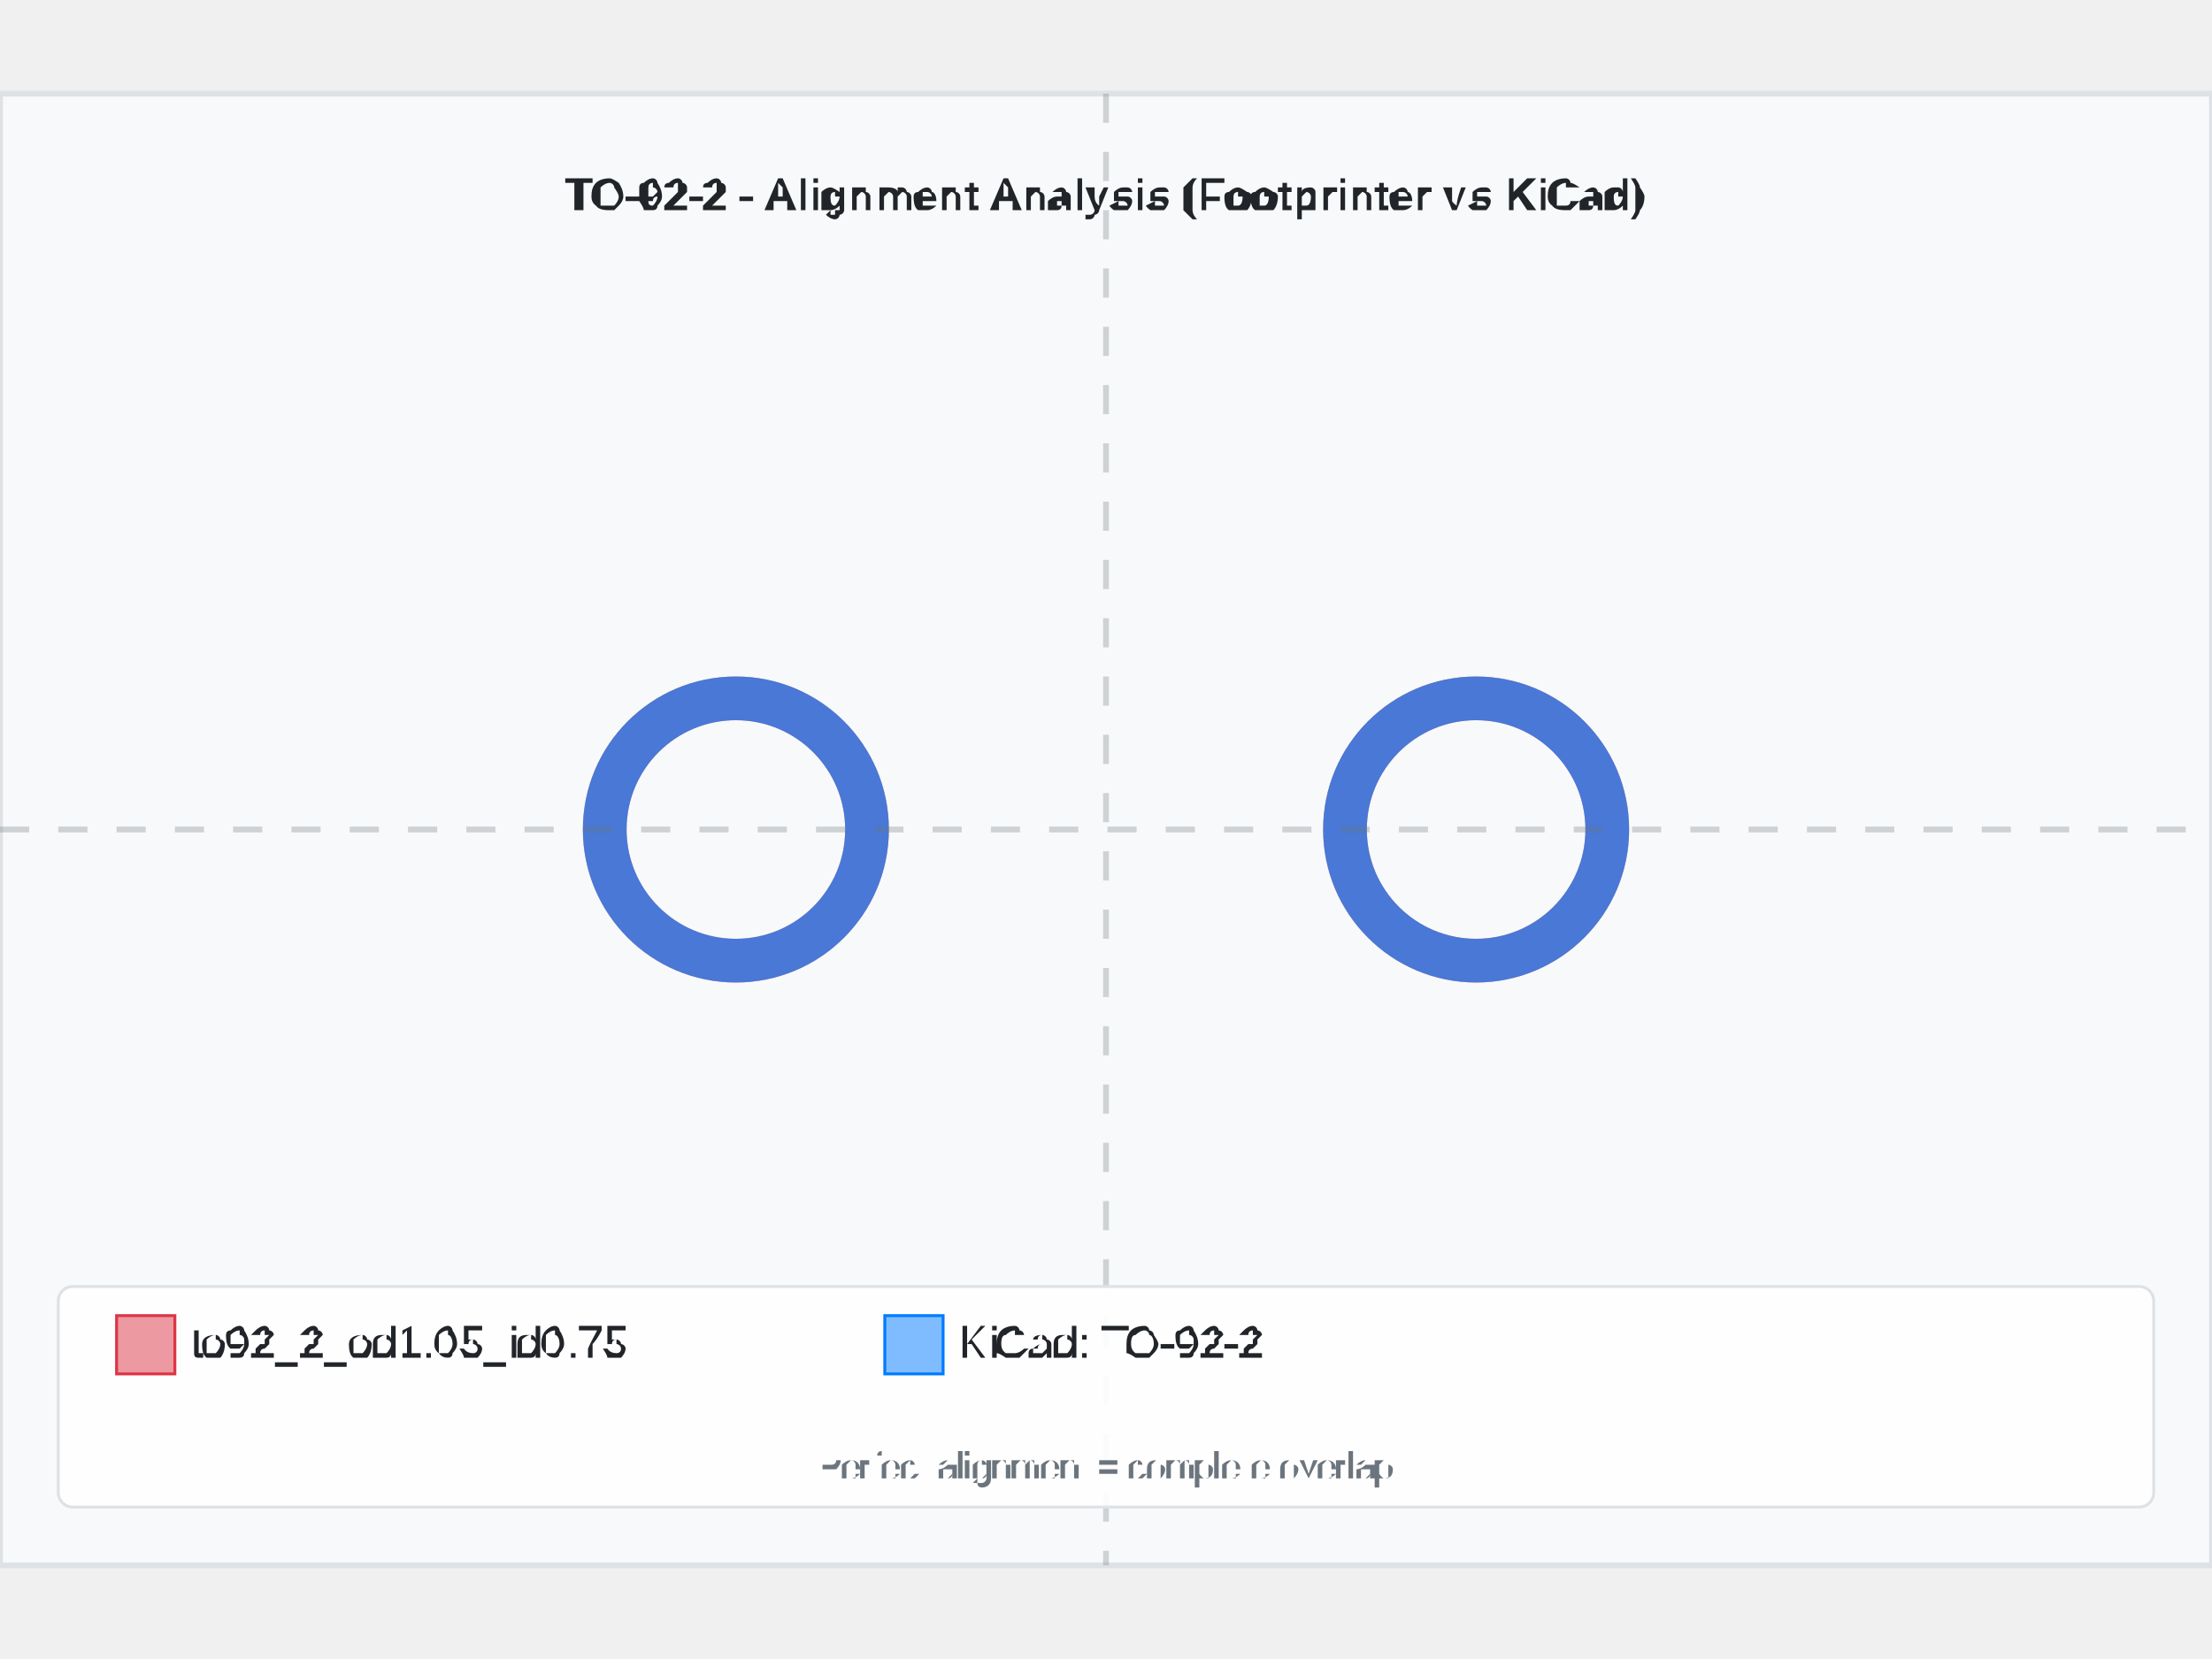
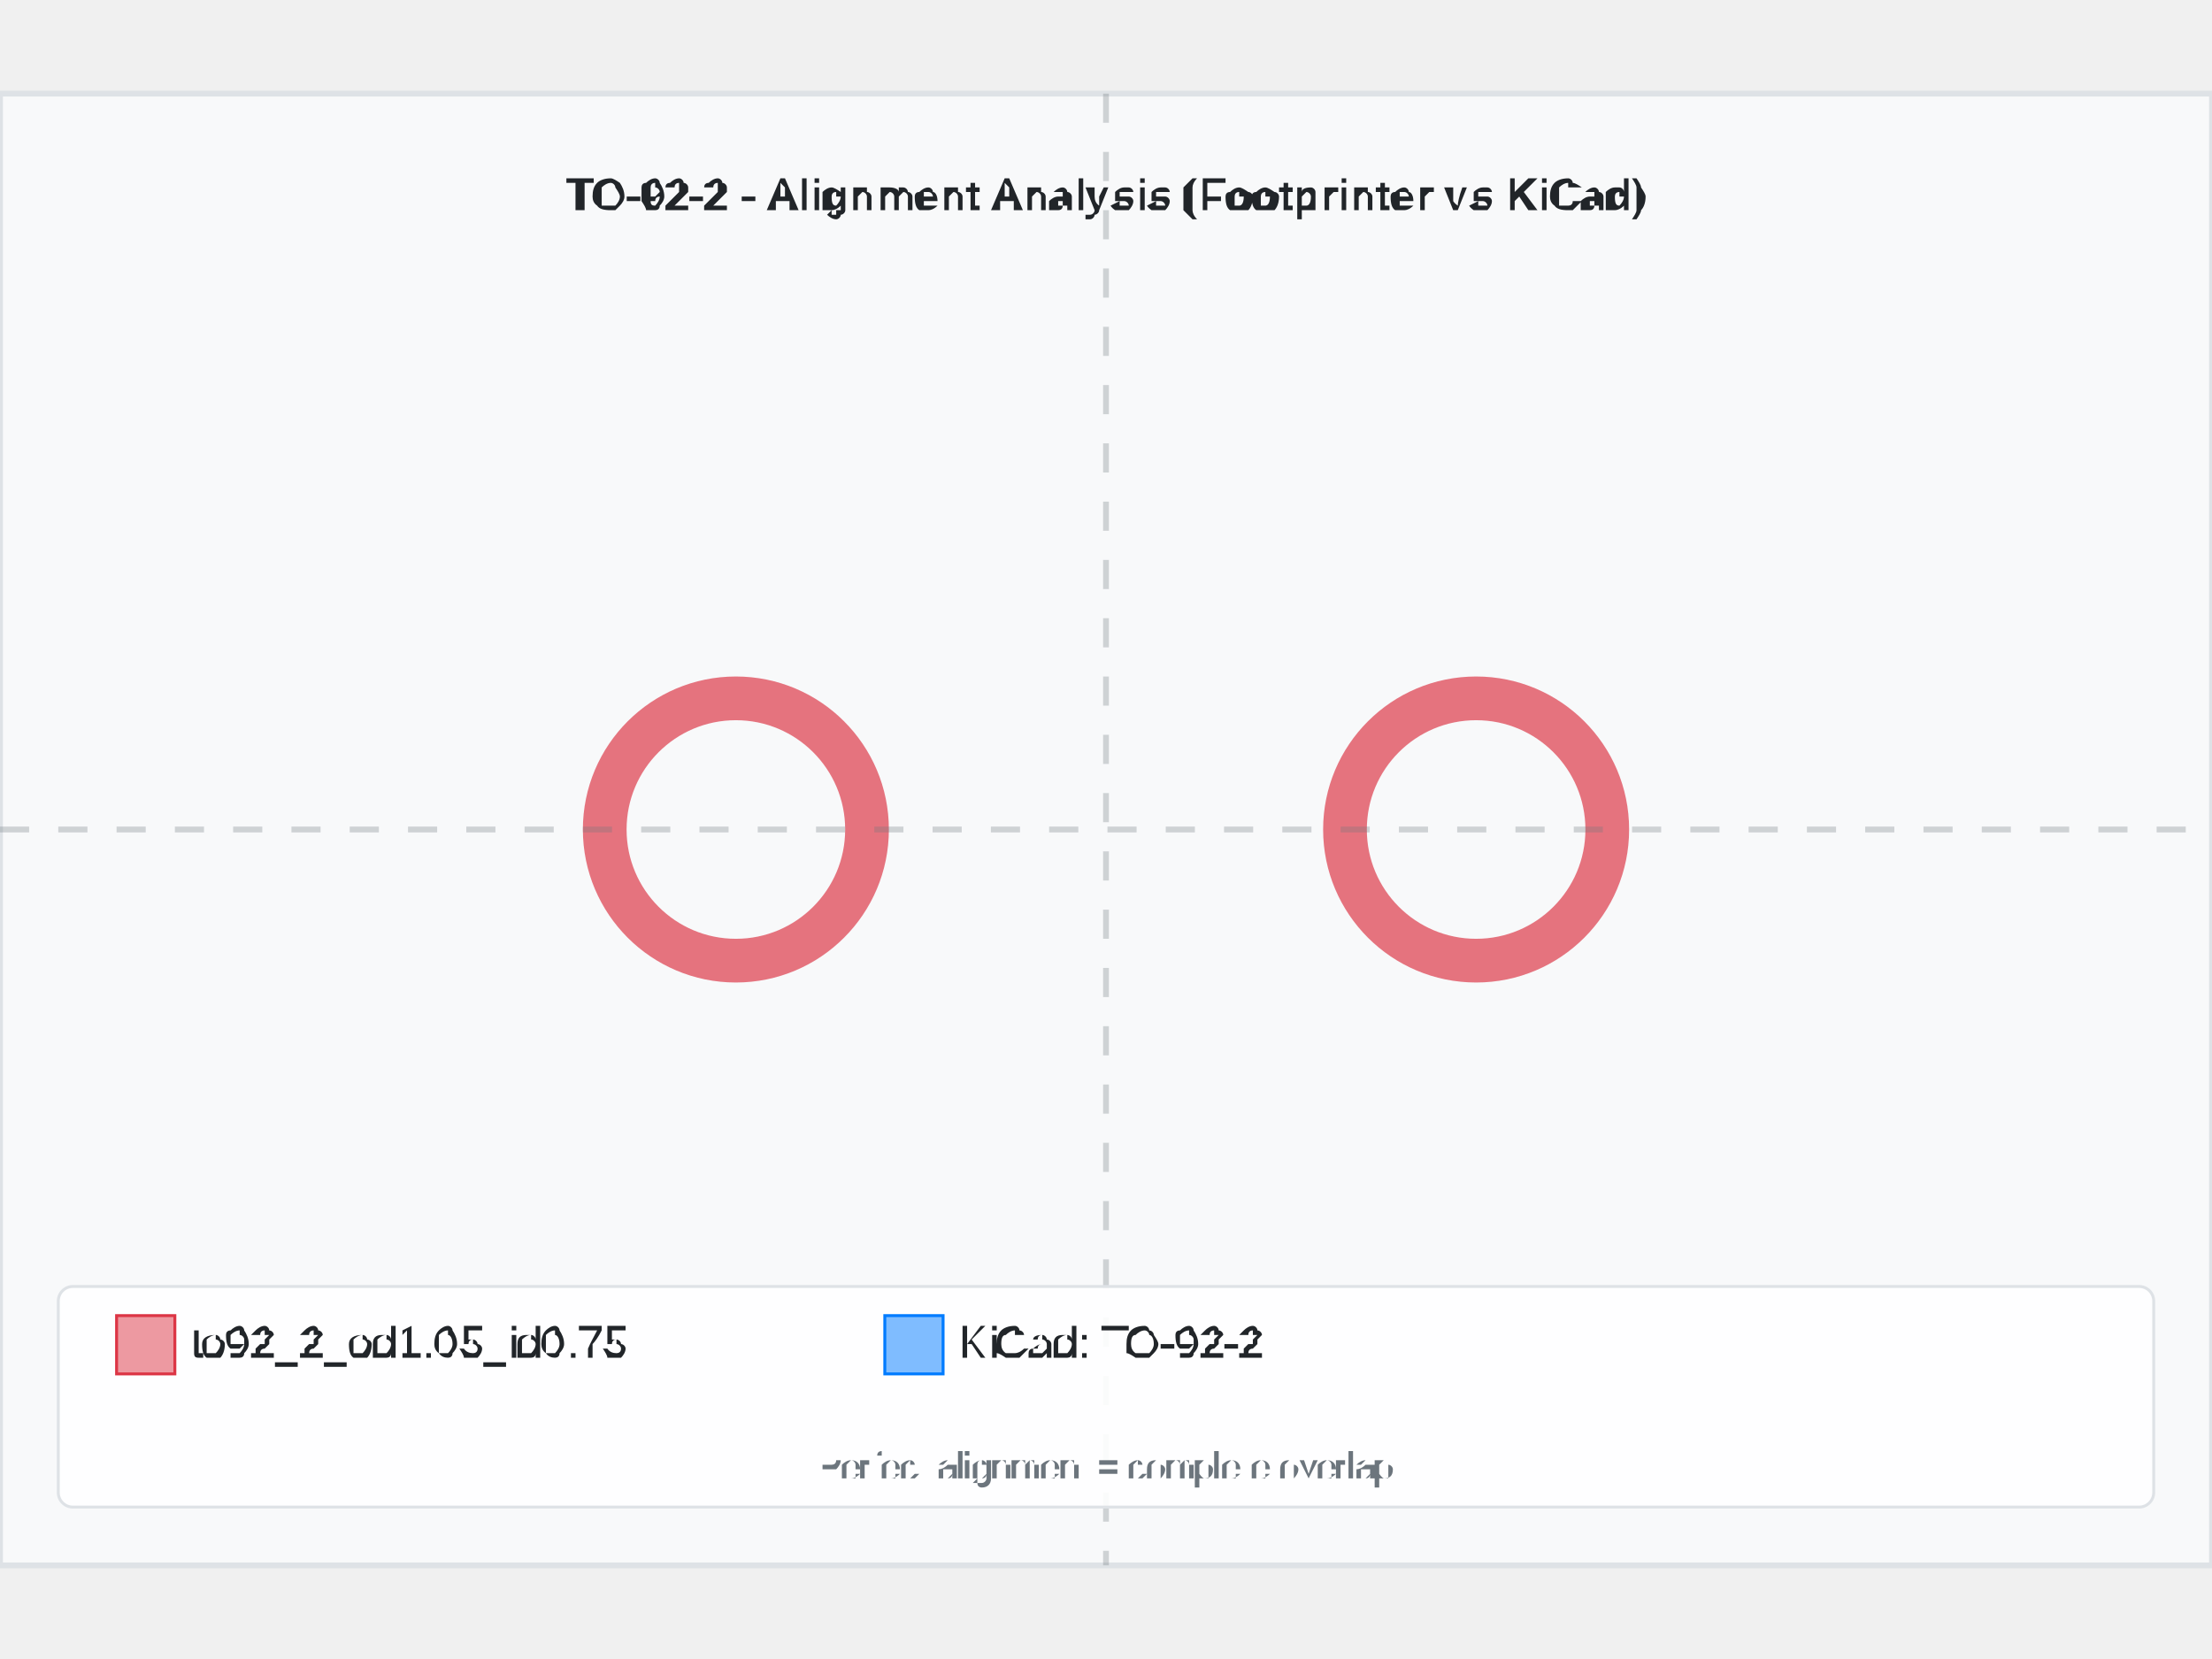
<svg xmlns="http://www.w3.org/2000/svg" width="800" height="600" viewBox="-3.795 -2.525 7.59 5.05">
  <rect x="-3.795" y="-2.525" width="7.59" height="5.05" fill="#f8f9fa" stroke="#dee2e6" stroke-width="0.02" />
-   <text x="-4.440892098500626e-16" y="-2.125" text-anchor="middle" font-family="Arial, sans-serif" font-size="0.15" font-weight="bold" fill="#212529">TO-92-2 - Alignment Analysis (Footprinter vs KiCad)</text>
+   <text x="0" y="-2.125" text-anchor="middle" font-family="Arial, sans-serif" font-size="0.15" font-weight="bold" fill="#212529">TO-92-2 - Alignment Analysis (Footprinter vs KiCad)</text>
  <g id="footprint-a" opacity="0.85">
    <circle cx="-1.27" cy="0" r="0.45" fill="none" stroke="#dc3545" stroke-width="0.15" opacity="0.8" />
    <circle cx="1.27" cy="0" r="0.45" fill="none" stroke="#dc3545" stroke-width="0.15" opacity="0.8" />
  </g>
-   <g id="footprint-b" opacity="0.85">
-     <circle cx="-1.27" cy="0" r="0.45" fill="none" stroke="#007bff" stroke-width="0.15" opacity="0.8" />
-     <circle cx="1.27" cy="0" r="0.45" fill="none" stroke="#007bff" stroke-width="0.15" opacity="0.8" />
-   </g>
+   <g id="footprint-b" opacity="0.85" />
  <g id="alignment-guides" opacity="0.3">
-     <line x1="-4.440892098500626e-16" y1="-2.525" x2="-4.440892098500626e-16" y2="2.525" stroke="#6c757d" stroke-width="0.02" stroke-dasharray="0.1,0.1" />
+     <line x1="0" y1="-2.525" x2="0" y2="2.525" stroke="#6c757d" stroke-width="0.02" stroke-dasharray="0.1,0.1" />
    <line x1="-3.795" y1="0" x2="3.795" y2="0" stroke="#6c757d" stroke-width="0.02" stroke-dasharray="0.1,0.1" />
  </g>
  <g font-family="Arial, sans-serif" font-size="0.15">
    <rect x="-3.595" y="1.568" width="7.19" height="0.757" fill="white" fill-opacity="0.9" stroke="#dee2e6" stroke-width="0.01" rx="0.05" />
    <rect x="-3.395" y="1.668" width="0.2" height="0.2" fill="#dc3545" fill-opacity="0.5" stroke="#dc3545" stroke-width="0.01" />
    <text x="-3.145" y="1.768" fill="#212529" font-weight="500" dominant-baseline="middle">to92_2_od1.05_id0.75</text>
    <rect x="-0.759" y="1.668" width="0.2" height="0.2" fill="#007bff" fill-opacity="0.5" stroke="#007bff" stroke-width="0.01" />
    <text x="-0.509" y="1.768" fill="#212529" font-weight="500" dominant-baseline="middle">KiCad: TO-92-2</text>
-     <text x="-4.440892098500626e-16" y="2.225" text-anchor="middle" fill="#6c757d" font-size="0.12">Perfect alignment = complete overlap</text>
+     <text x="0" y="2.225" text-anchor="middle" fill="#6c757d" font-size="0.12">Perfect alignment = complete overlap</text>
  </g>
</svg>
